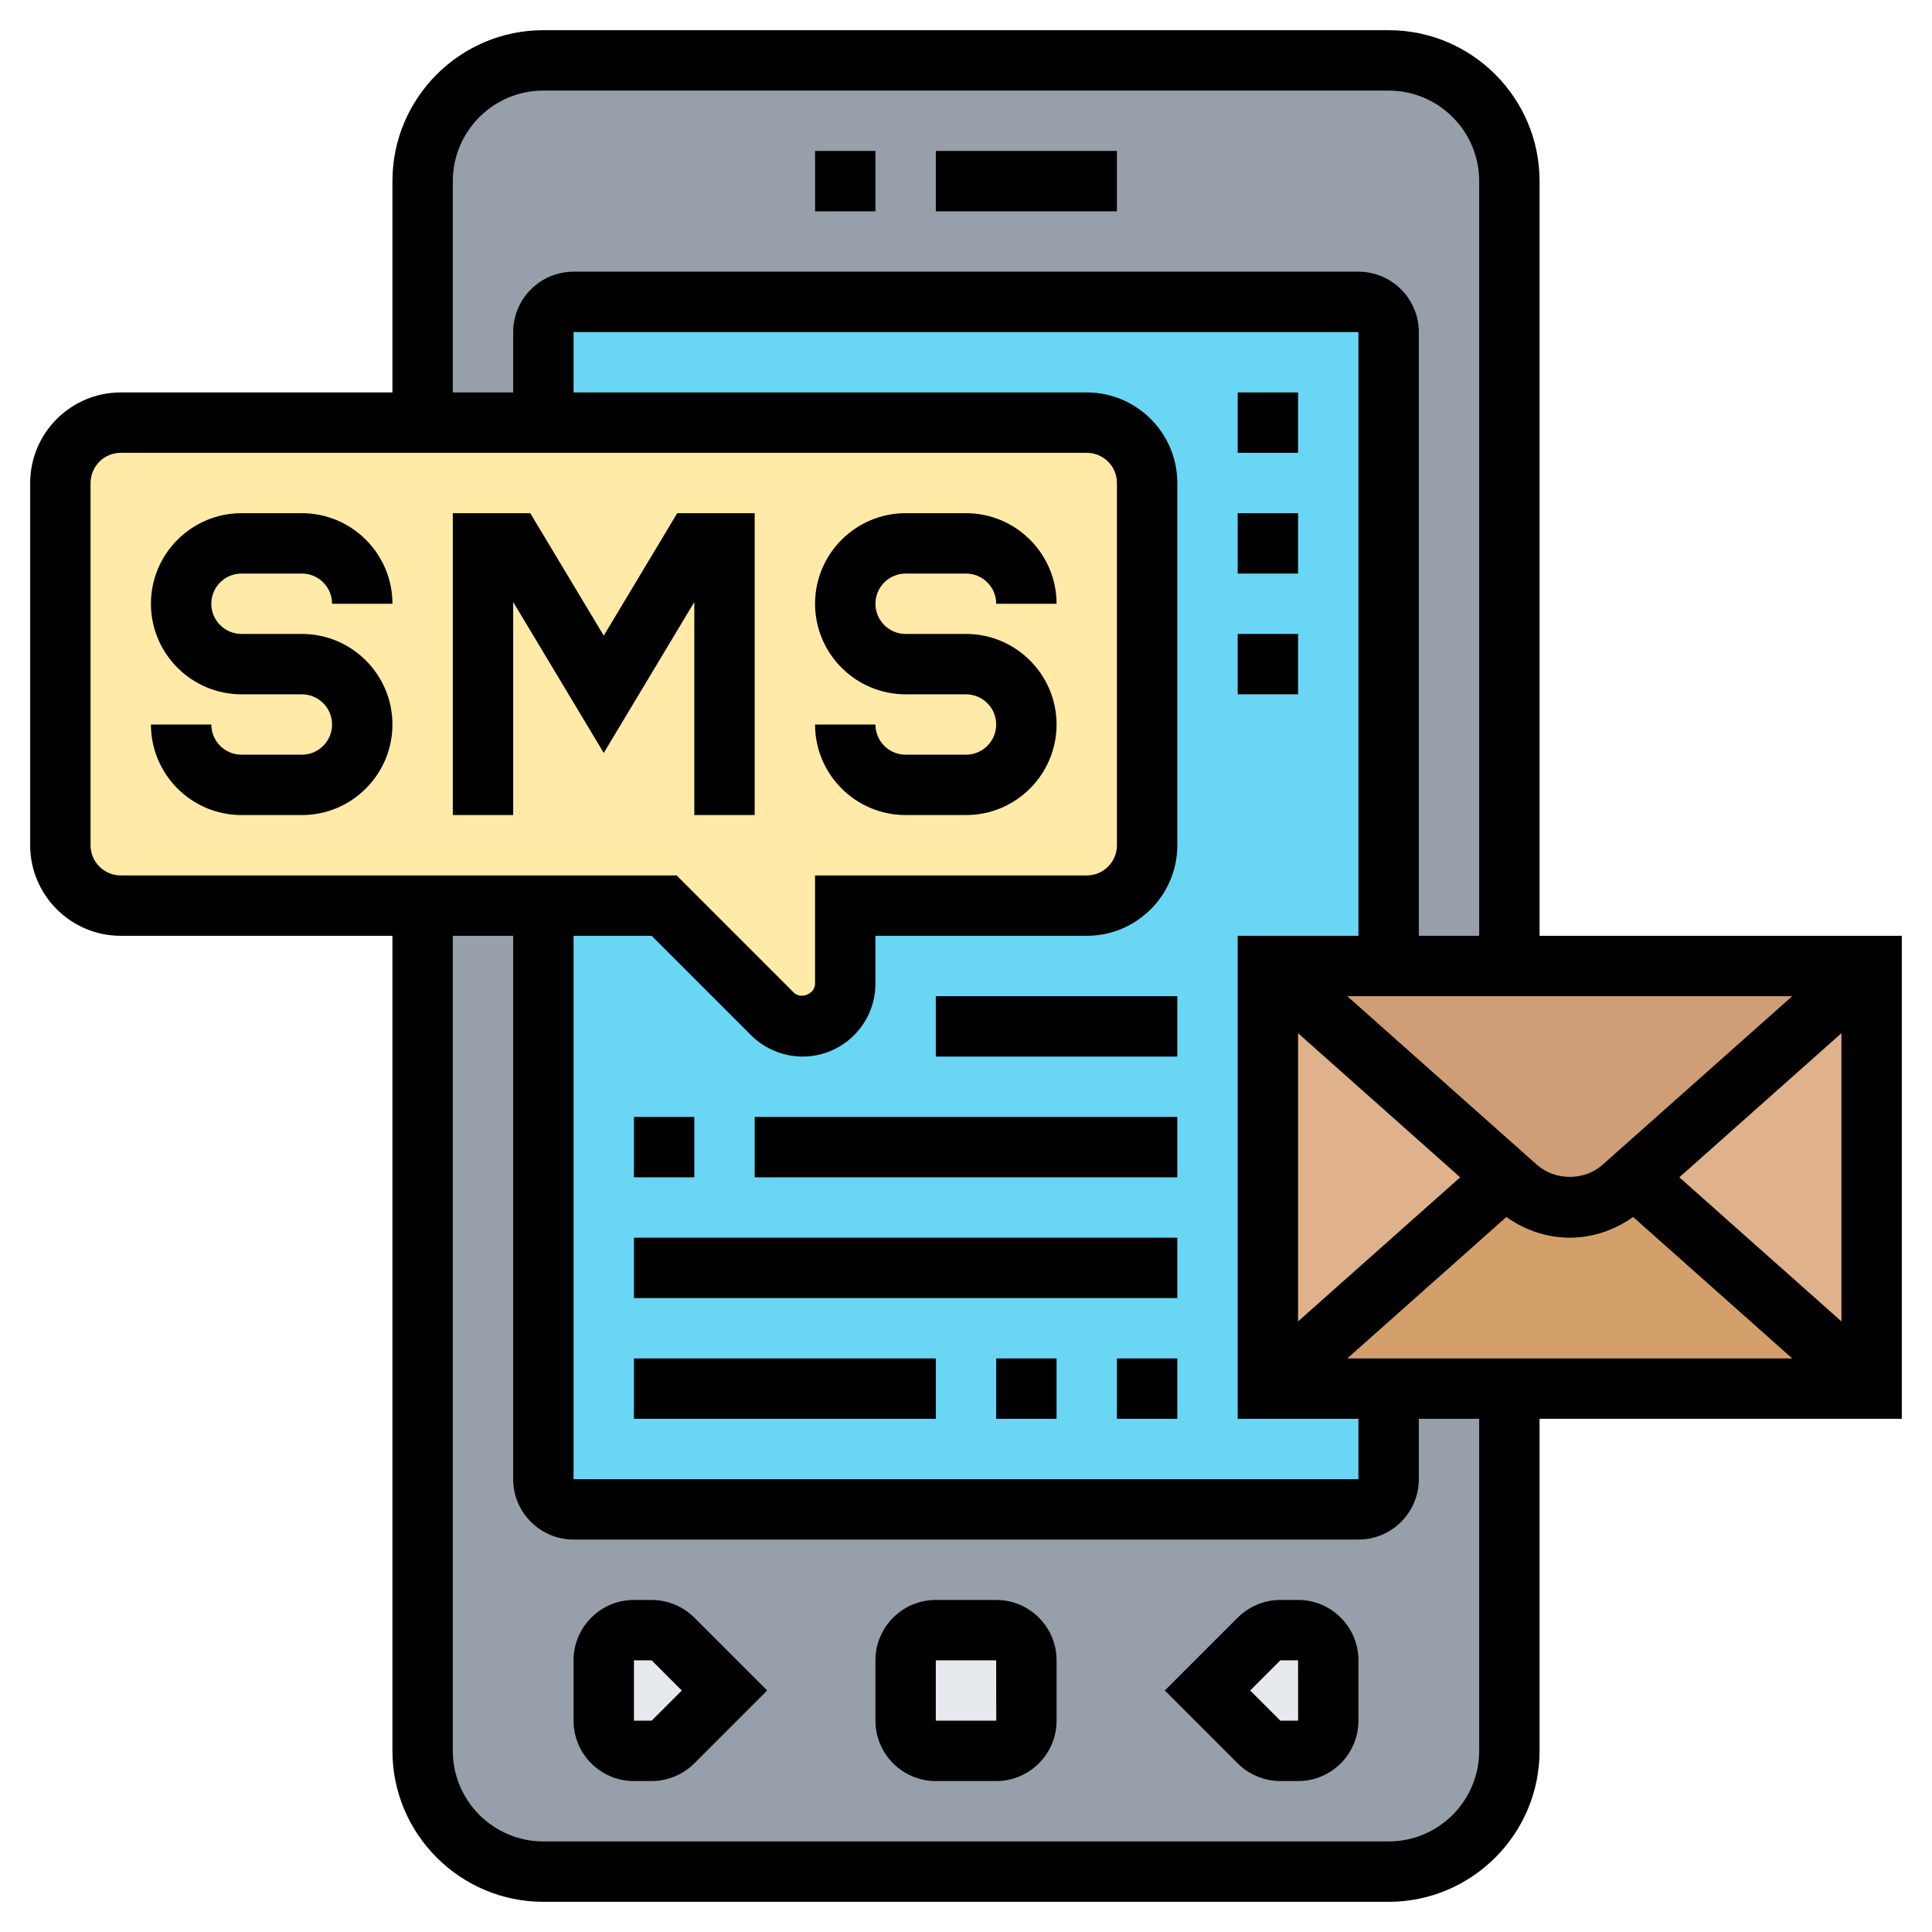
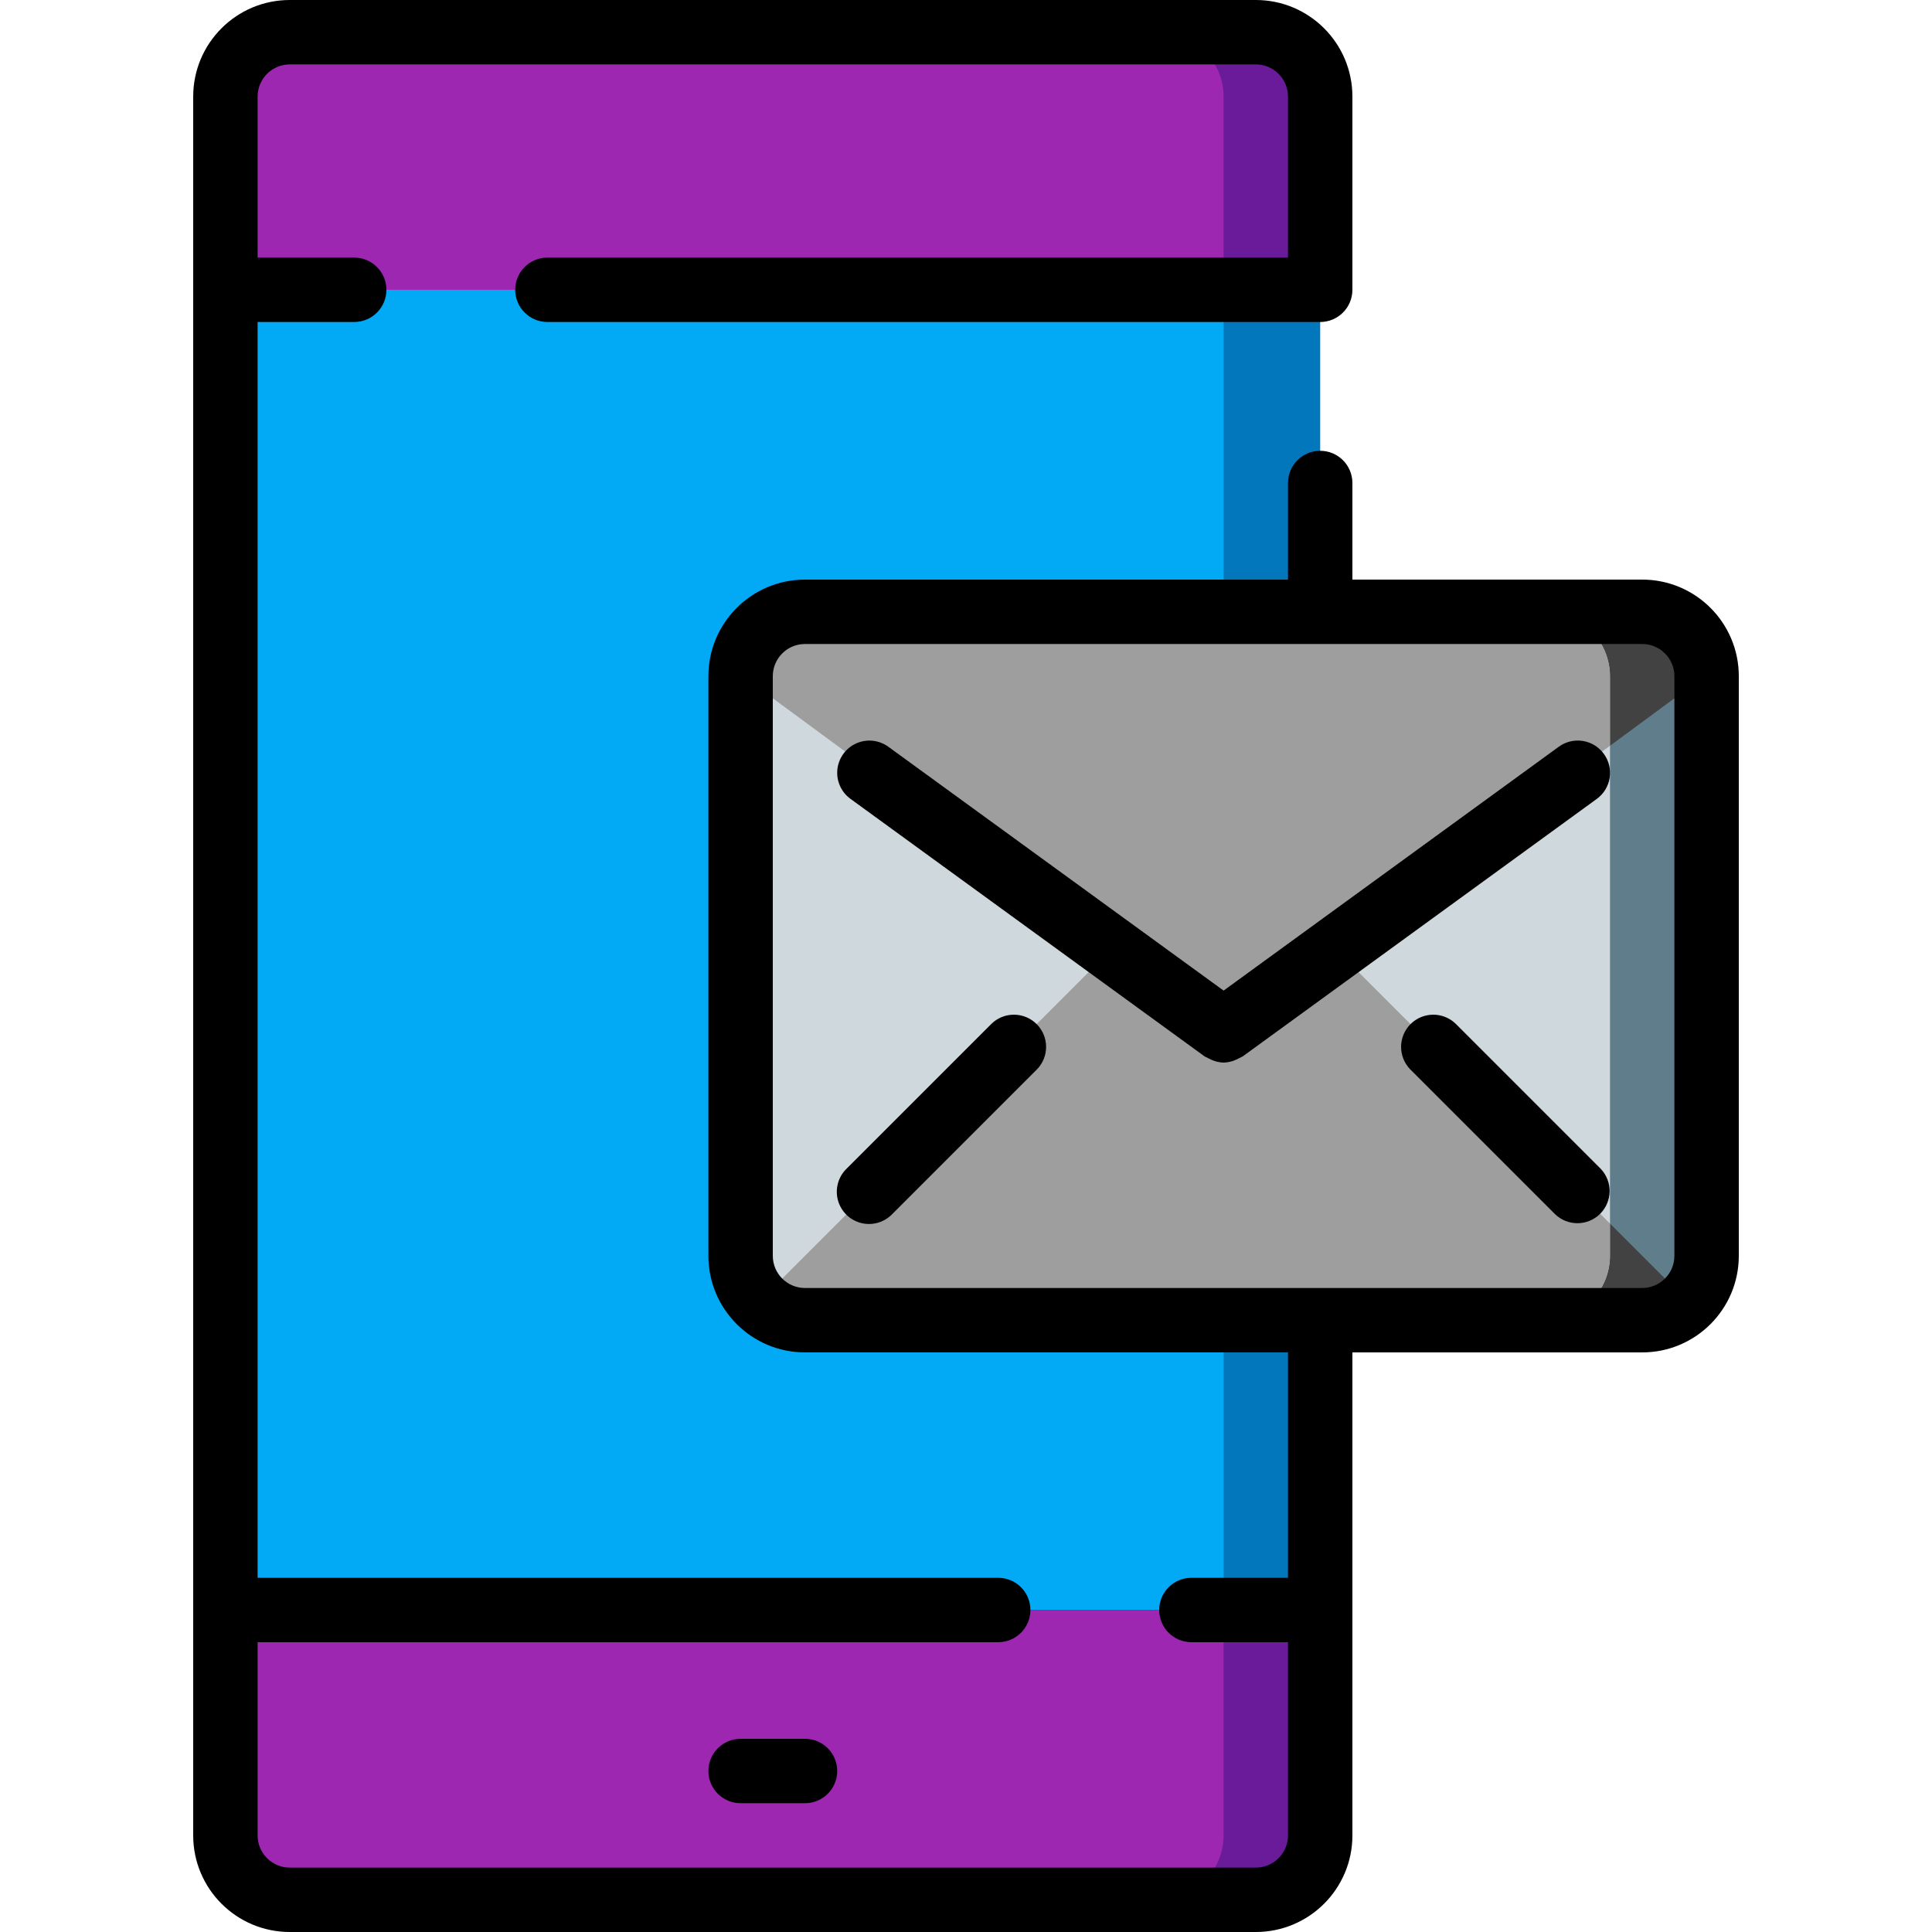
- <svg xmlns="http://www.w3.org/2000/svg" id="Layer_5" enable-background="new 0 0 64 64" height="512" viewBox="0 0 64 64" width="512">
+ <svg xmlns="http://www.w3.org/2000/svg" version="1.1" id="Capa_1" x="0px" y="0px" viewBox="0 0 512 512" style="enable-background:new 0 0 512 512;" xml:space="preserve">
  <g>
-     <g>
+     <g transform="translate(1 1)">
+       <rect x="58.733" y="50.2" style="fill:#0377BC;" width="290.133" height="401.067" />
+       <rect x="58.733" y="50.2" style="fill:#02A9F4;" width="264.533" height="401.067" />
      <g>
-         <path d="m46 62h-28c-2.209 0-4-1.791-4-4v-52c0-2.209 1.791-4 4-4h28c2.209 0 4 1.791 4 4v52c0 2.209-1.791 4-4 4z" fill="#969faa" />
+         <path style="fill:#6A1B9A;" d="M348.867,24.6v51.2H58.733V24.6C58.761,15.186,66.386,7.561,75.8,7.533h256     C341.214,7.561,348.839,15.186,348.867,24.6z" />
+         <path style="fill:#6A1B9A;" d="M348.867,425.667V485.4c-0.028,9.414-7.653,17.039-17.067,17.067h-256     c-9.414-0.028-17.039-7.653-17.067-17.067v-59.733H348.867z" />
      </g>
      <g>
-         <path d="m24 56-1.71 1.71c-.18.18-.44.29-.7.29h-.59c-.55 0-1-.45-1-1v-2c0-.55.45-1 1-1h.59c.26 0 .52.11.7.29z" fill="#e6e9ed" />
+         <path style="fill:#9D27B0;" d="M323.267,24.6v51.2H58.733V24.6C58.761,15.186,66.386,7.561,75.8,7.533h230.4     C315.614,7.561,323.239,15.186,323.267,24.6z" />
+         <path style="fill:#9D27B0;" d="M323.267,425.667V485.4c-0.028,9.414-7.653,17.039-17.067,17.067H75.8     c-9.414-0.028-17.039-7.653-17.067-17.067v-59.733H323.267z" />
      </g>
-       <g>
-         <path d="m34 55v2c0 .55-.45 1-1 1h-2c-.55 0-1-.45-1-1v-2c0-.55.45-1 1-1h2c.55 0 1 .45 1 1z" fill="#e6e9ed" />
-       </g>
-       <g>
-         <path d="m44 57c0 .55-.45 1-1 1h-.59c-.26 0-.52-.11-.7-.29l-1.71-1.71 1.71-1.71c.18-.18.44-.29.7-.29h.59c.55 0 1 .45 1 1z" fill="#e6e9ed" />
-       </g>
-       <g>
-         <path d="m45 50h-26c-.552 0-1-.448-1-1v-38c0-.552.448-1 1-1h26c.552 0 1 .448 1 1v38c0 .552-.448 1-1 1z" fill="#69d6f4" />
-       </g>
-       <g>
-         <path d="m18 30h-4-10c-1.1 0-2-.9-2-2v-12c0-1.1.9-2 2-2h10 4 18c1.1 0 2 .9 2 2v12c0 1.1-.9 2-2 2h-8v2.59c0 .78-.63 1.41-1.41 1.41-.38 0-.74-.15-1-.41l-3.59-3.59z" fill="#ffeaa7" />
-       </g>
-       <g>
-         <path d="m49.87 39-7.87 7v-4-10z" fill="#dfb28b" />
-       </g>
-       <g>
-         <path d="m62 32v14l-7.87-6.99z" fill="#dfb28b" />
-       </g>
-       <g>
-         <path d="m62 46h-12-4-4l7.87-7 .38.34c.48.42 1.11.66 1.75.66s1.27-.24 1.75-.66l.38-.33z" fill="#d3a06c" />
-       </g>
-       <g>
-         <path d="m54.13 39.01-.38.33c-.48.42-1.11.66-1.75.66s-1.27-.24-1.75-.66l-.38-.34-7.87-7h4 4 12z" fill="#cf9e76" />
-       </g>
+       <path style="fill:#607D8B;" d="M212.333,161.133H434.2c9.426,0,17.067,7.641,17.067,17.067v153.6    c0,9.426-7.641,17.067-17.067,17.067H212.333c-9.426,0-17.067-7.641-17.067-17.067V178.2    C195.267,168.774,202.908,161.133,212.333,161.133z" />
+       <path style="fill:#CFD8DC;" d="M425.667,178.2v153.6c-0.028,9.414-7.653,17.039-17.067,17.067H212.333    c-9.397-0.07-16.997-7.67-17.067-17.067V177.773c0.18-6.884,4.492-12.982,10.923-15.445c0.378-0.193,0.78-0.336,1.195-0.427    c1.598-0.517,3.269-0.777,4.949-0.768H408.6C418.014,161.161,425.639,168.786,425.667,178.2z" />
+       <path style="fill:#424242;" d="M446.232,343.832c-3.161,3.241-7.504,5.059-12.032,5.035l-25.6,0    c9.414-0.028,17.039-7.653,17.067-17.067v-8.533L446.232,343.832z" />
+       <path style="fill:#9E9E9E;" d="M425.667,323.267v8.533c-0.028,9.414-7.653,17.039-17.067,17.067H212.333    c-4.528,0.024-8.871-1.793-12.032-5.035L319,225.133l12.8,4.267L425.667,323.267z" />
+       <path style="fill:#424242;" d="M425.667,196.632V178.2c-0.028-9.414-7.653-17.039-17.067-17.067h25.6    c9.245,0.037,16.795,7.399,17.067,16.64L425.667,196.632z" />
+       <path style="fill:#9E9E9E;" d="M425.667,178.2v18.432l-72.96,53.675l-29.44,21.76l-29.44-21.76l-98.56-72.533    c0.18-6.884,4.492-12.982,10.923-15.445c0.378-0.193,0.78-0.336,1.195-0.427c1.598-0.517,3.269-0.777,4.949-0.768H408.6    C418.014,161.161,425.639,168.786,425.667,178.2z" />
    </g>
    <g>
-       <path d="m31 5h6v2h-6z" />
-       <path d="m27 5h2v2h-2z" />
-       <path d="m21.586 53h-.586c-1.103 0-2 .897-2 2v2c0 1.103.897 2 2 2h.586c.526 0 1.042-.214 1.414-.586l2.414-2.414-2.414-2.414c-.372-.372-.888-.586-1.414-.586zm0 4h-.586v-2h.586l1 1z" />
-       <path d="m33 53h-2c-1.103 0-2 .897-2 2v2c0 1.103.897 2 2 2h2c1.103 0 2-.897 2-2v-2c0-1.103-.897-2-2-2zm-2 4v-2h2l.002 2z" />
-       <path d="m43 53h-.586c-.526 0-1.042.214-1.414.586l-2.414 2.414 2.414 2.414c.372.372.888.586 1.414.586h.586c1.103 0 2-.897 2-2v-2c0-1.103-.897-2-2-2zm-.586 4-1-1 1-1h.586l.002 2z" />
-       <path d="m8 19h2c.552 0 1 .448 1 1h2c0-1.654-1.346-3-3-3h-2c-1.654 0-3 1.346-3 3s1.346 3 3 3h2c.552 0 1 .448 1 1s-.448 1-1 1h-2c-.552 0-1-.448-1-1h-2c0 1.654 1.346 3 3 3h2c1.654 0 3-1.346 3-3s-1.346-3-3-3h-2c-.552 0-1-.448-1-1s.448-1 1-1z" />
-       <path d="m32 25h-2c-.552 0-1-.448-1-1h-2c0 1.654 1.346 3 3 3h2c1.654 0 3-1.346 3-3s-1.346-3-3-3h-2c-.552 0-1-.448-1-1s.448-1 1-1h2c.552 0 1 .448 1 1h2c0-1.654-1.346-3-3-3h-2c-1.654 0-3 1.346-3 3s1.346 3 3 3h2c.552 0 1 .448 1 1s-.448 1-1 1z" />
-       <path d="m23 27h2v-10h-2.566l-2.434 4.057-2.434-4.057h-2.566v10h2v-7.057l3 5 3-5z" />
-       <path d="m63 31h-12v-25c0-2.757-2.243-5-5-5h-28c-2.757 0-5 2.243-5 5v7h-9c-1.654 0-3 1.346-3 3v12c0 1.654 1.346 3 3 3h9v27c0 2.757 2.243 5 5 5h28c2.757 0 5-2.243 5-5v-11h12zm-44 0h2.586l3.293 3.293c.449.449 1.071.707 1.707.707 1.331 0 2.414-1.083 2.414-2.414v-1.586h7c1.654 0 3-1.346 3-3v-12c0-1.654-1.346-3-3-3h-17v-2h26v20h-4v16h4v2h-26zm34.083 7.588c-.598.531-1.568.53-2.166.001l-6.287-5.589h14.74zm-10.083-4.362 5.37 4.774-5.37 4.774zm1.63 10.774 5.272-4.686c.612.437 1.339.686 2.098.686s1.486-.249 2.099-.686l5.271 4.686zm11-6 5.37-4.774v9.547zm-40.63-33c0-1.654 1.346-3 3-3h28c1.654 0 3 1.346 3 3v25h-2v-20c0-1.103-.897-2-2-2h-26c-1.103 0-2 .897-2 2v2h-2zm-12 22v-12c0-.552.448-1 1-1h32c.552 0 1 .448 1 1v12c0 .552-.448 1-1 1h-9v3.586c0 .338-.468.532-.707.293l-3.879-3.879h-18.414c-.552 0-1-.448-1-1zm46 30c0 1.654-1.346 3-3 3h-28c-1.654 0-3-1.346-3-3v-27h2v18c0 1.103.897 2 2 2h26c1.103 0 2-.897 2-2v-2h2z" />
-       <path d="m41 13h2v2h-2z" />
-       <path d="m41 21h2v2h-2z" />
-       <path d="m41 17h2v2h-2z" />
-       <path d="m21 37h2v2h-2z" />
-       <path d="m25 37h14v2h-14z" />
-       <path d="m21 41h18v2h-18z" />
-       <path d="m21 45h10v2h-10z" />
-       <path d="m37 45h2v2h-2z" />
-       <path d="m33 45h2v2h-2z" />
-       <path d="m31 33h8v2h-8z" />
+       <path d="M196.267,460.8c-4.713,0-8.533,3.821-8.533,8.533c0,4.713,3.821,8.533,8.533,8.533h17.067    c4.713,0,8.533-3.821,8.533-8.533c0-4.713-3.821-8.533-8.533-8.533H196.267z" />
+       <path d="M435.2,153.6h-76.8V128c0-4.713-3.821-8.533-8.533-8.533c-4.713,0-8.533,3.821-8.533,8.533v25.6h-128    c-14.138,0-25.6,11.462-25.6,25.6v153.6c0,14.138,11.462,25.6,25.6,25.6h128v59.733h-25.6c-4.713,0-8.533,3.82-8.533,8.533    s3.821,8.533,8.533,8.533h25.6v51.2c0,4.713-3.82,8.533-8.533,8.533h-256c-4.713,0-8.533-3.82-8.533-8.533v-51.2h196.267    c4.713,0,8.533-3.82,8.533-8.533s-3.82-8.533-8.533-8.533H68.267v-332.8h25.6c4.713,0,8.533-3.82,8.533-8.533    c0-4.713-3.821-8.533-8.533-8.533h-25.6V25.6c0-4.713,3.821-8.533,8.533-8.533h256c4.713,0,8.533,3.821,8.533,8.533v42.667    H145.067c-4.713,0-8.533,3.821-8.533,8.533c0,4.713,3.821,8.533,8.533,8.533h204.8c4.713,0,8.533-3.82,8.533-8.533V25.6    c0-14.138-11.462-25.6-25.6-25.6h-256C62.662,0,51.2,11.462,51.2,25.6v460.8c0,14.138,11.462,25.6,25.6,25.6h256    c14.138,0,25.6-11.461,25.6-25.6v-128h76.8c14.138,0,25.6-11.462,25.6-25.6V179.2C460.8,165.062,449.339,153.6,435.2,153.6z     M443.733,332.8c0,4.713-3.821,8.533-8.533,8.533H213.333c-4.713,0-8.533-3.82-8.533-8.533V179.2c0-4.713,3.82-8.533,8.533-8.533    H435.2c4.713,0,8.533,3.821,8.533,8.533V332.8z" />
+       <path d="M425.037,199.782c-1.331-1.839-3.34-3.071-5.582-3.425c-2.242-0.354-4.533,0.2-6.365,1.539l-88.823,64.623l-88.849-64.623    c-2.466-1.793-5.702-2.133-8.487-0.894c-2.786,1.24-4.698,3.871-5.018,6.903c-0.319,3.032,1.003,6.005,3.47,7.797l93.867,68.267    c0.276,0.155,0.561,0.295,0.853,0.418c0.275,0.16,0.56,0.302,0.853,0.427c1.039,0.484,2.165,0.751,3.311,0.785    c1.157-0.03,2.296-0.297,3.345-0.785c0.293-0.124,0.578-0.267,0.853-0.427c0.292-0.123,0.577-0.263,0.853-0.418l93.867-68.267    C426.987,208.922,427.816,203.586,425.037,199.782z" />
+       <path d="M262.767,271.3l-38.4,38.4c-2.218,2.143-3.108,5.315-2.327,8.299c0.781,2.984,3.111,5.314,6.094,6.094    c2.983,0.781,6.156-0.109,8.299-2.327l38.4-38.4c3.234-3.348,3.188-8.671-0.104-11.962    C271.438,268.113,266.115,268.066,262.767,271.3z" />
+       <path d="M385.766,271.3c-3.348-3.234-8.671-3.188-11.962,0.104c-3.292,3.292-3.338,8.614-0.104,11.962l38.4,38.4    c3.348,3.234,8.671,3.188,11.962-0.104c3.292-3.292,3.338-8.614,0.104-11.962L385.766,271.3z" />
    </g>
  </g>
+   <g>
+ </g>
+   <g>
+ </g>
+   <g>
+ </g>
+   <g>
+ </g>
+   <g>
+ </g>
+   <g>
+ </g>
+   <g>
+ </g>
+   <g>
+ </g>
+   <g>
+ </g>
+   <g>
+ </g>
+   <g>
+ </g>
+   <g>
+ </g>
+   <g>
+ </g>
+   <g>
+ </g>
+   <g>
+ </g>
</svg>
